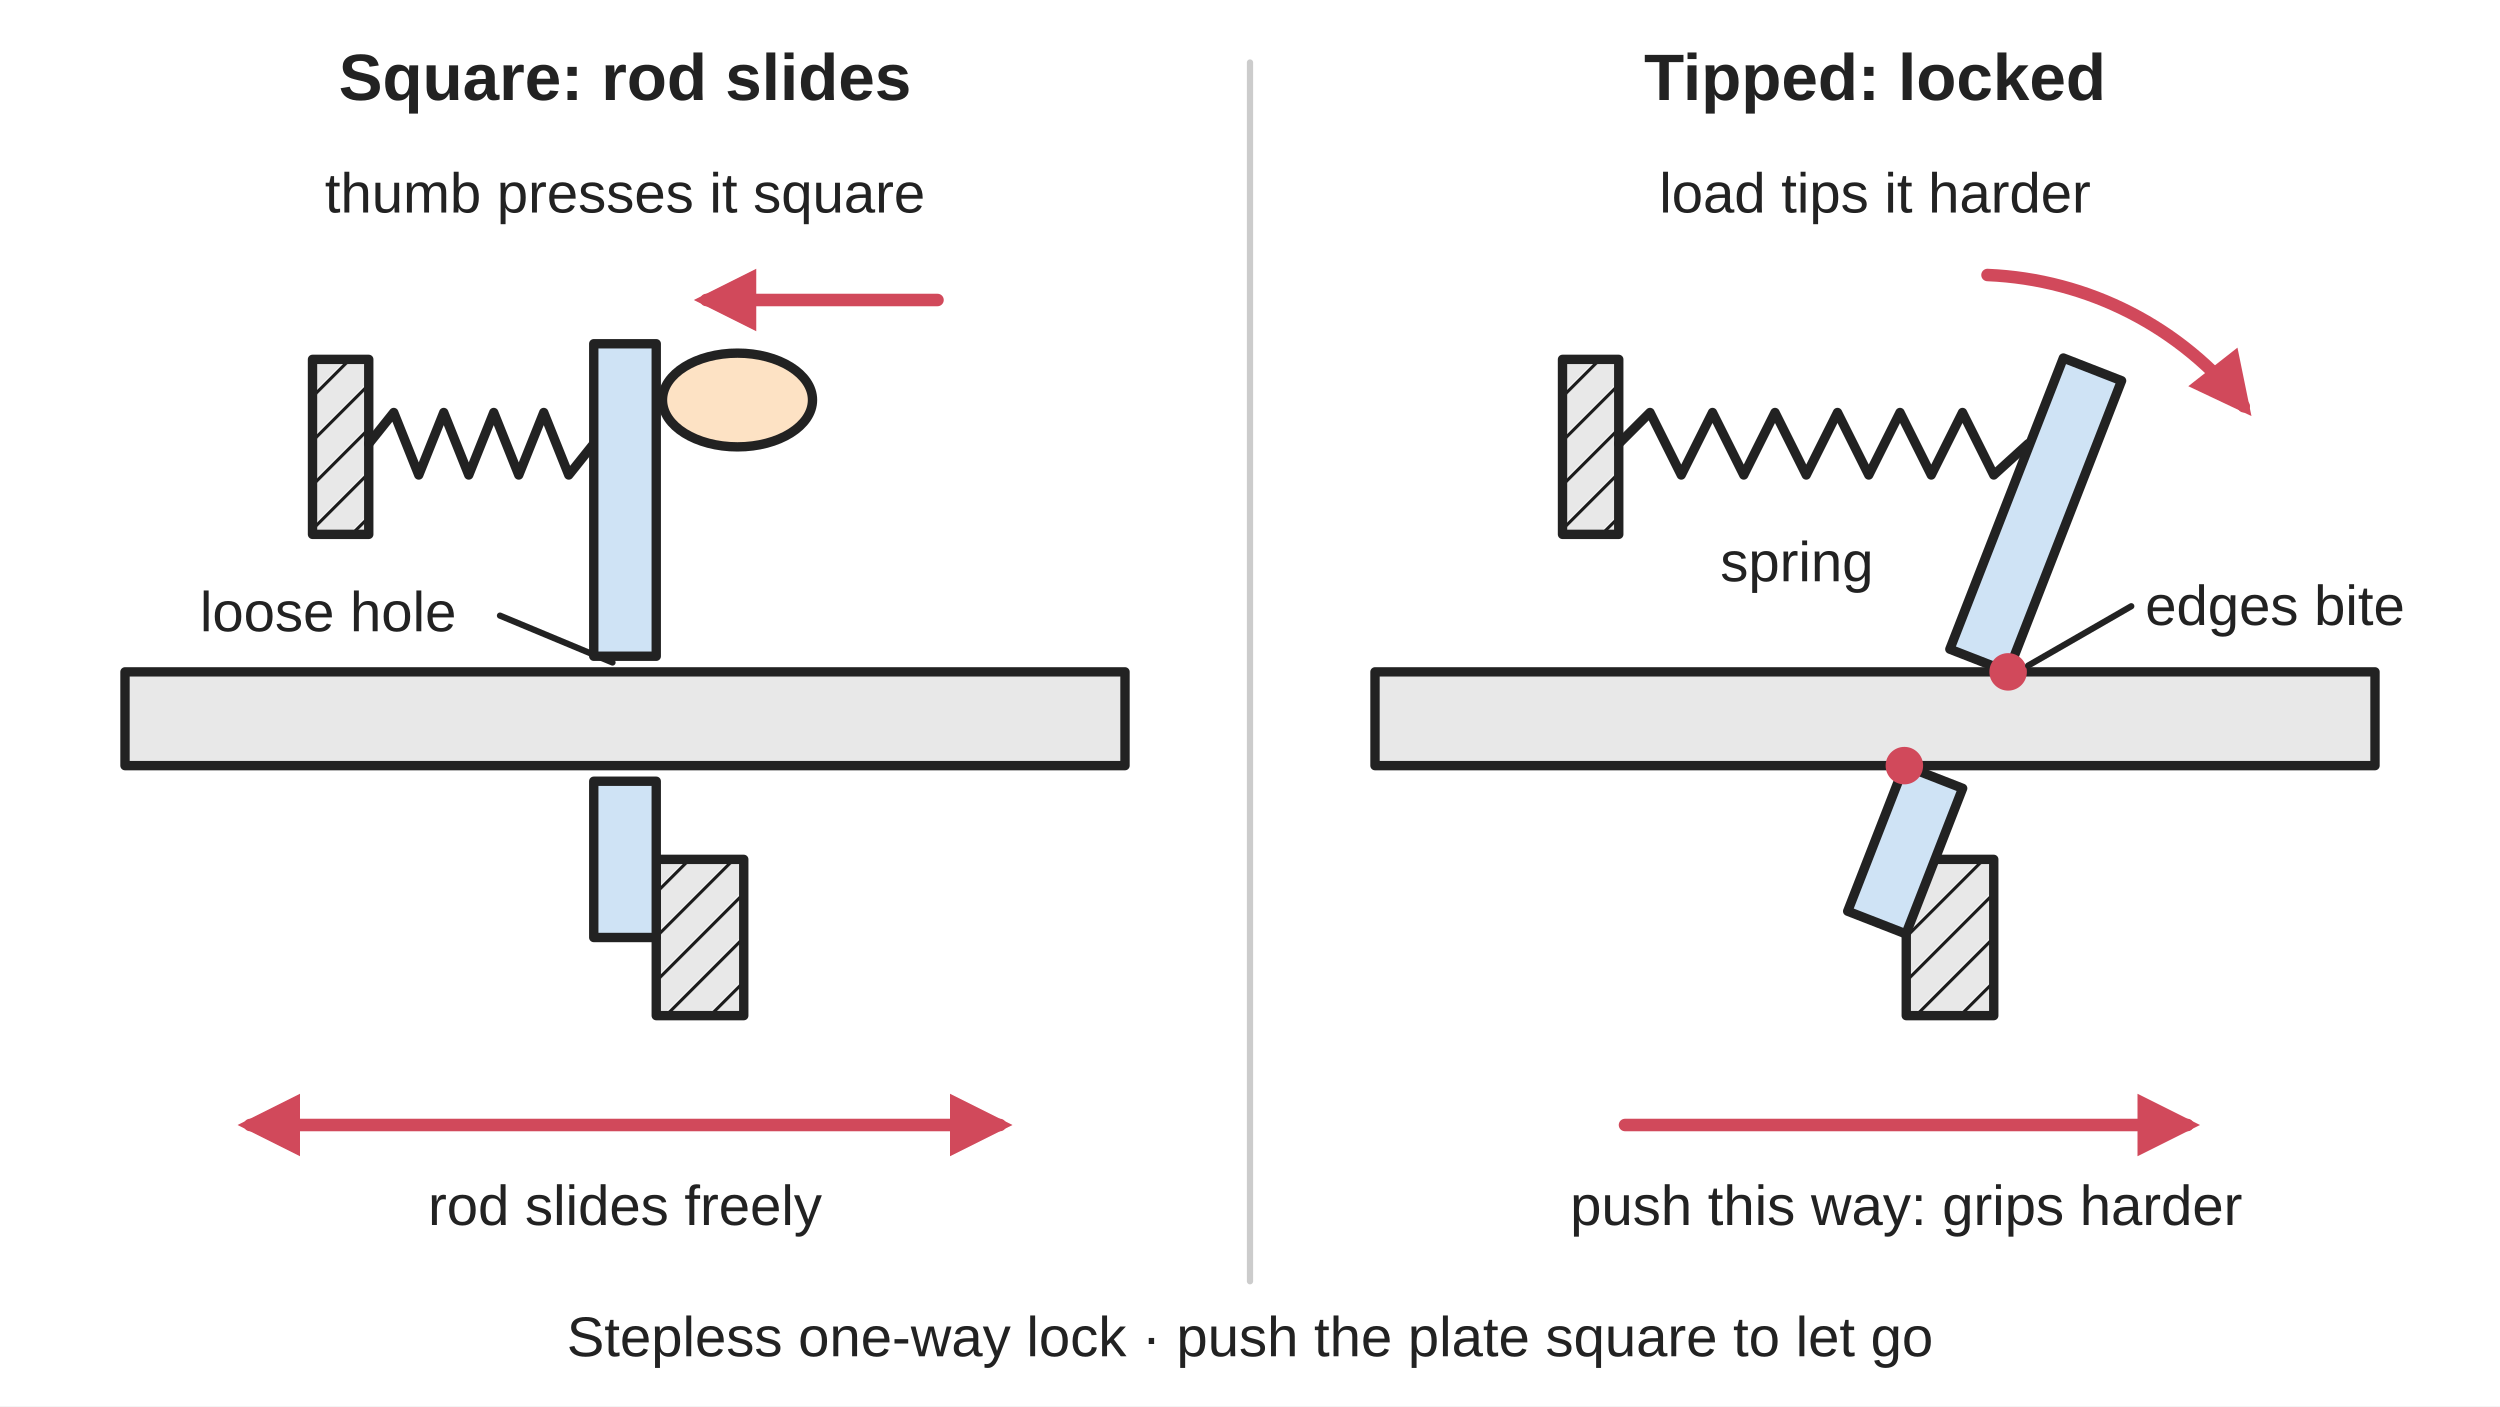
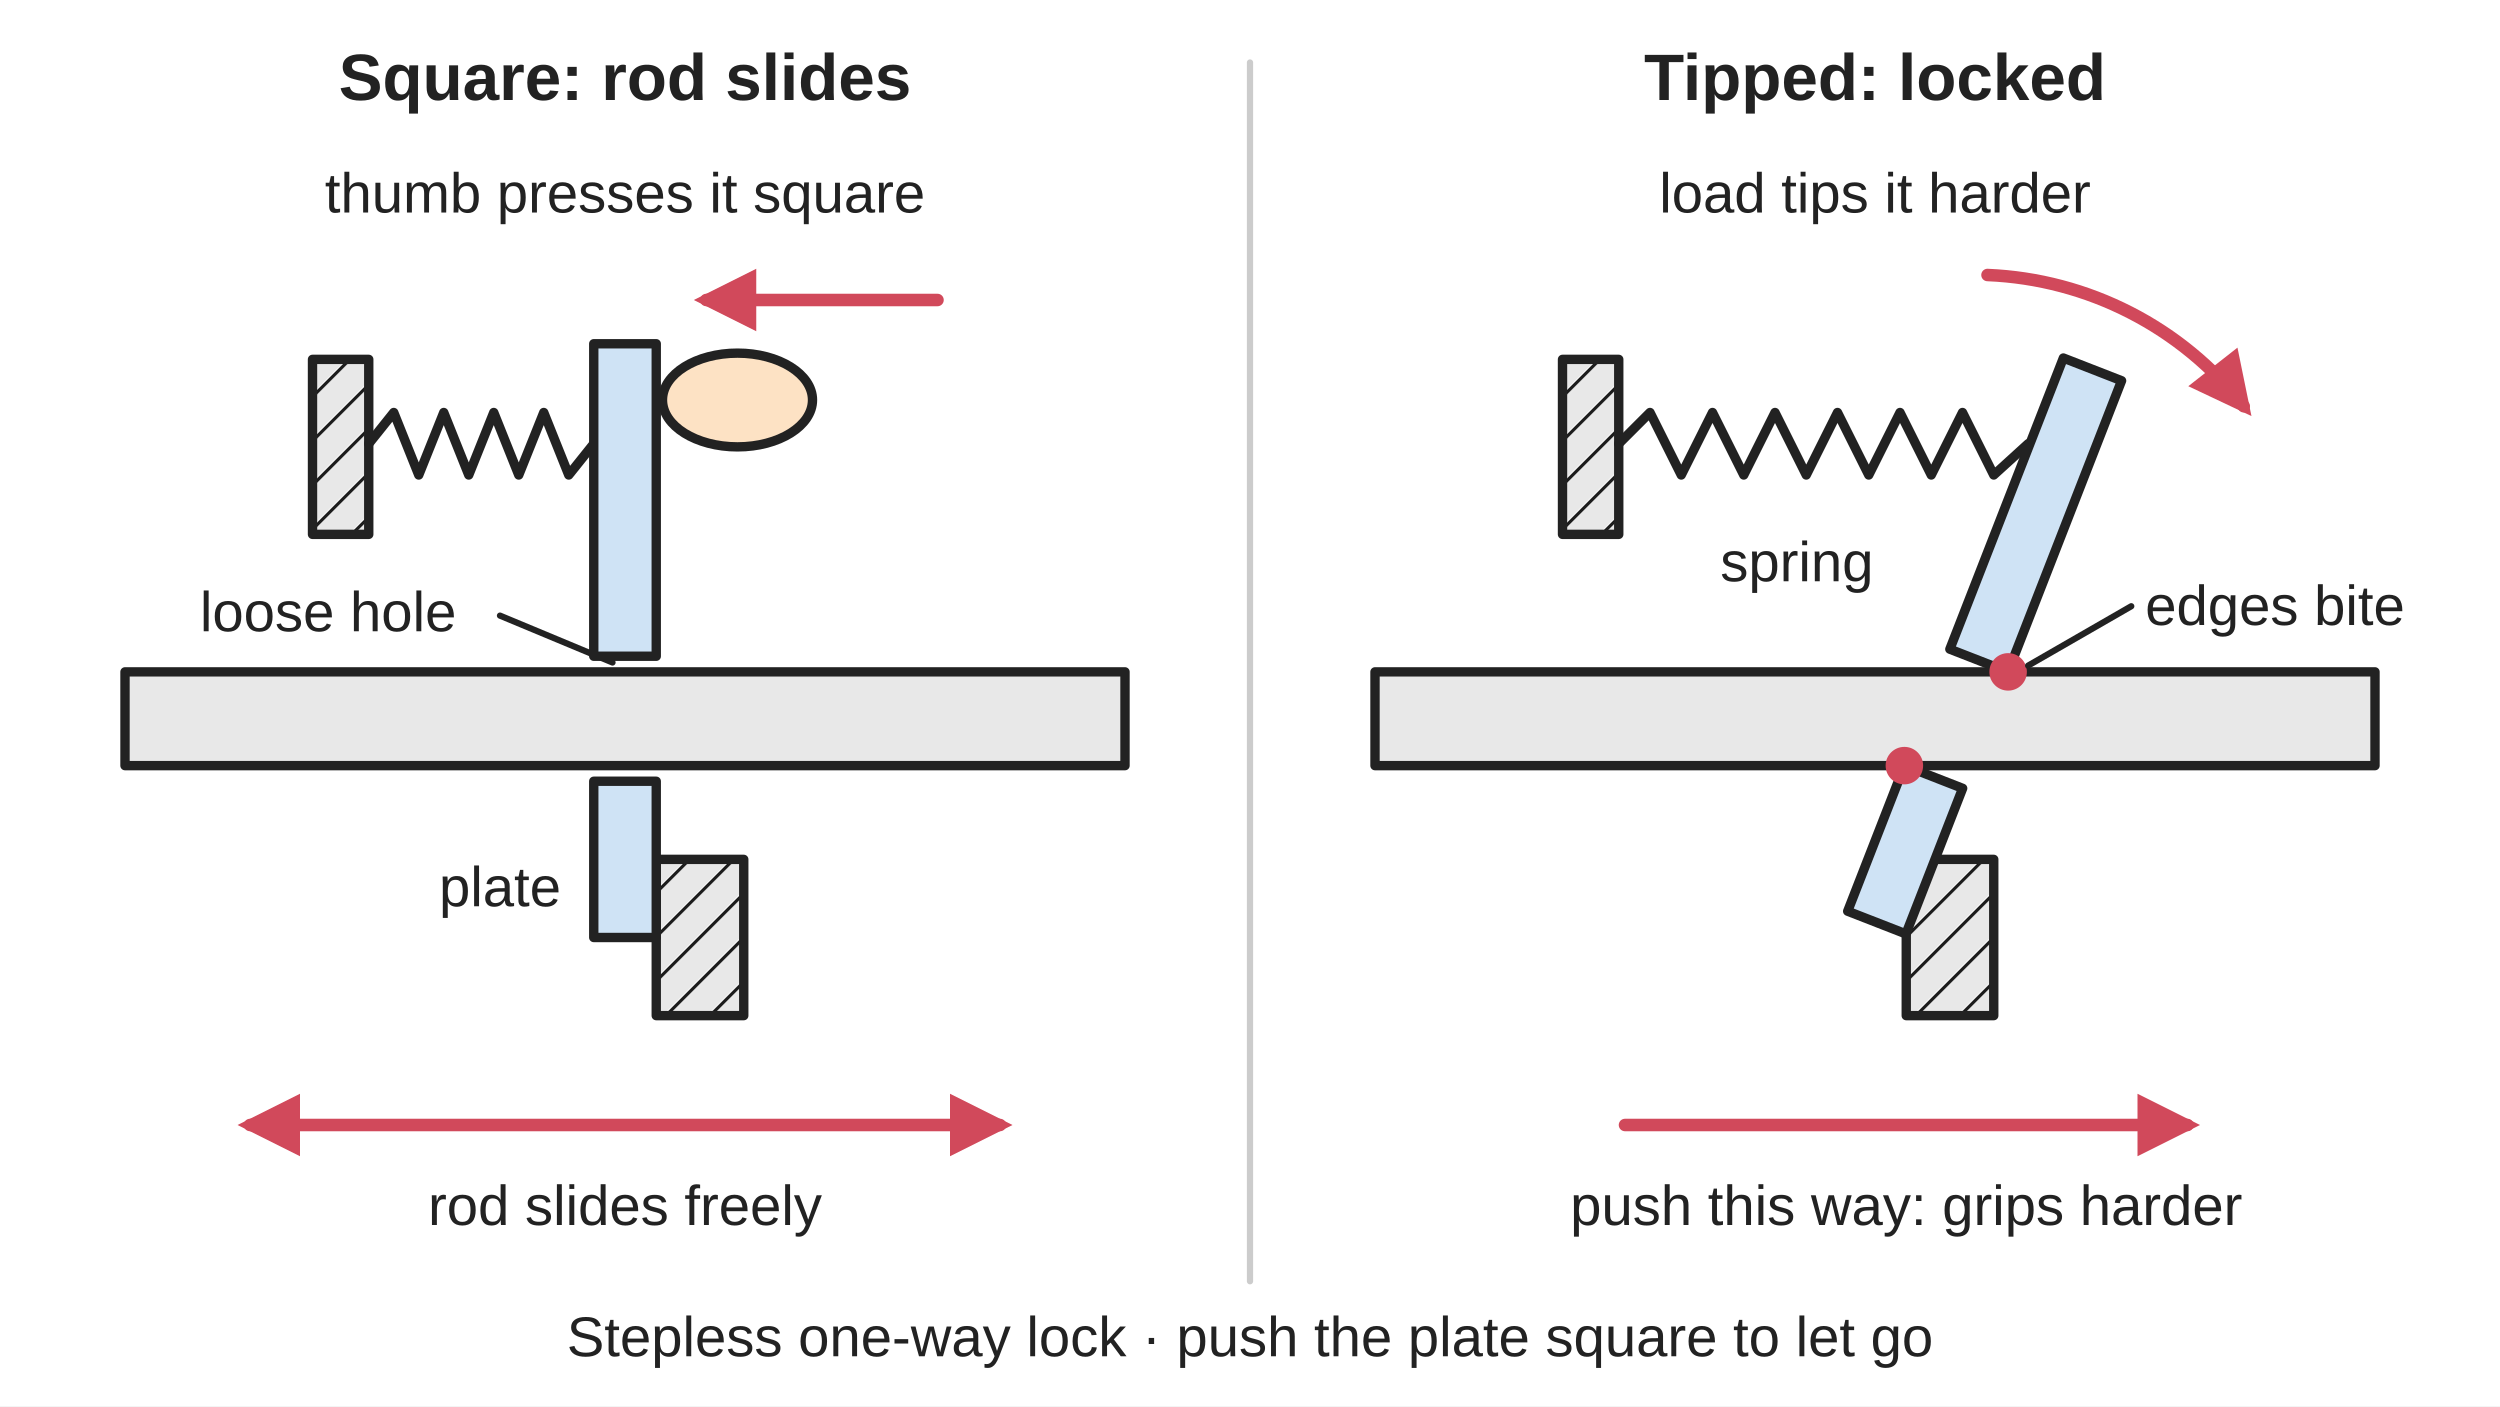
<svg xmlns="http://www.w3.org/2000/svg" viewBox="0 0 800 450" width="800" height="450" role="img">
  <rect width="800" height="450" fill="#ffffff" />
  <defs>
    <marker id="ah" viewBox="0 0 10 10" refX="8" refY="5" markerWidth="5" markerHeight="5" orient="auto-start-reverse">
      <path d="M0,0 L10,5 L0,10 z" fill="#d1495b" />
    </marker>
    <pattern id="hatch" width="10" height="10" patternUnits="userSpaceOnUse" patternTransform="rotate(45)">
      <rect width="10" height="10" fill="#e8e8e8" />
      <line x1="0" y1="0" x2="0" y2="10" stroke="#222" stroke-width="2" />
    </pattern>
    <g id="fixed" fill="url(#hatch)" stroke="#222" stroke-width="3">
      <rect x="100" y="115" width="18" height="56" />
      <rect x="210" y="275" width="28" height="50" />
    </g>
    <rect id="rod" x="40" y="215" width="320" height="30" fill="#e8e8e8" stroke="#222" stroke-width="3" />
    <g id="plate" fill="#cfe3f5" stroke="#222" stroke-width="3">
      <rect x="-10" y="-120" width="20" height="100" />
      <rect x="-10" y="20" width="20" height="50" />
    </g>
  </defs>
  <g stroke-linejoin="round" stroke-linecap="round">
    <line x1="400" y1="20" x2="400" y2="410" stroke="#cccccc" stroke-width="2" />
    <use href="#fixed" />
    <polyline points="118,142 126,132 134,152 142,132 150,152 158,132 166,152 174,132 182,152 190,142" fill="none" stroke="#222" stroke-width="3" />
    <use href="#rod" />
    <use href="#plate" transform="translate(200,230)" />
    <ellipse cx="236" cy="128" rx="24" ry="15" fill="#fde2c4" stroke="#222" stroke-width="3" />
    <line x1="300" y1="96" x2="226" y2="96" stroke="#d1495b" stroke-width="4" marker-end="url(#ah)" />
    <line x1="80" y1="360" x2="320" y2="360" stroke="#d1495b" stroke-width="4" marker-start="url(#ah)" marker-end="url(#ah)" />
    <line x1="160" y1="197" x2="196" y2="212" stroke="#222" stroke-width="2" />
    <g transform="translate(400,0)">
      <use href="#fixed" />
      <polyline points="118,142 128,132 138,152 148,132 158,152 168,132 178,152 188,132 198,152 208,132 218,152 228,132 238,152 249,142" fill="none" stroke="#222" stroke-width="3" />
      <use href="#rod" />
      <use href="#plate" transform="translate(226,230) rotate(21.3)" />
      <circle cx="242.6" cy="215" r="6" fill="#d1495b" />
      <circle cx="209.4" cy="245" r="6" fill="#d1495b" />
      <path d="M236,88 A110,110 0 0 1 318,130" fill="none" stroke="#d1495b" stroke-width="4" marker-end="url(#ah)" />
      <line x1="120" y1="360" x2="300" y2="360" stroke="#d1495b" stroke-width="4" marker-end="url(#ah)" />
      <line x1="282" y1="194" x2="249" y2="213" stroke="#222" stroke-width="2" />
    </g>
  </g>
  <g font-family="Arial, Helvetica, sans-serif" font-size="18" fill="#222" text-anchor="middle">
    <text x="200" y="32" font-size="21" font-weight="bold">Square: rod slides</text>
    <text x="600" y="32" font-size="21" font-weight="bold">Tipped: locked</text>
    <text x="200" y="68">thumb presses it square</text>
    <text x="105" y="202">loose hole</text>
+     <text x="160" y="290">plate</text>
    <text x="200" y="392">rod slides freely</text>
    <text x="600" y="68">load tips it harder</text>
    <text x="575" y="186">spring</text>
    <text x="728" y="200">edges bite</text>
    <text x="610" y="392">push this way: grips harder</text>
    <text x="400" y="434">Stepless one-way lock · push the plate square to let go</text>
  </g>
</svg>
